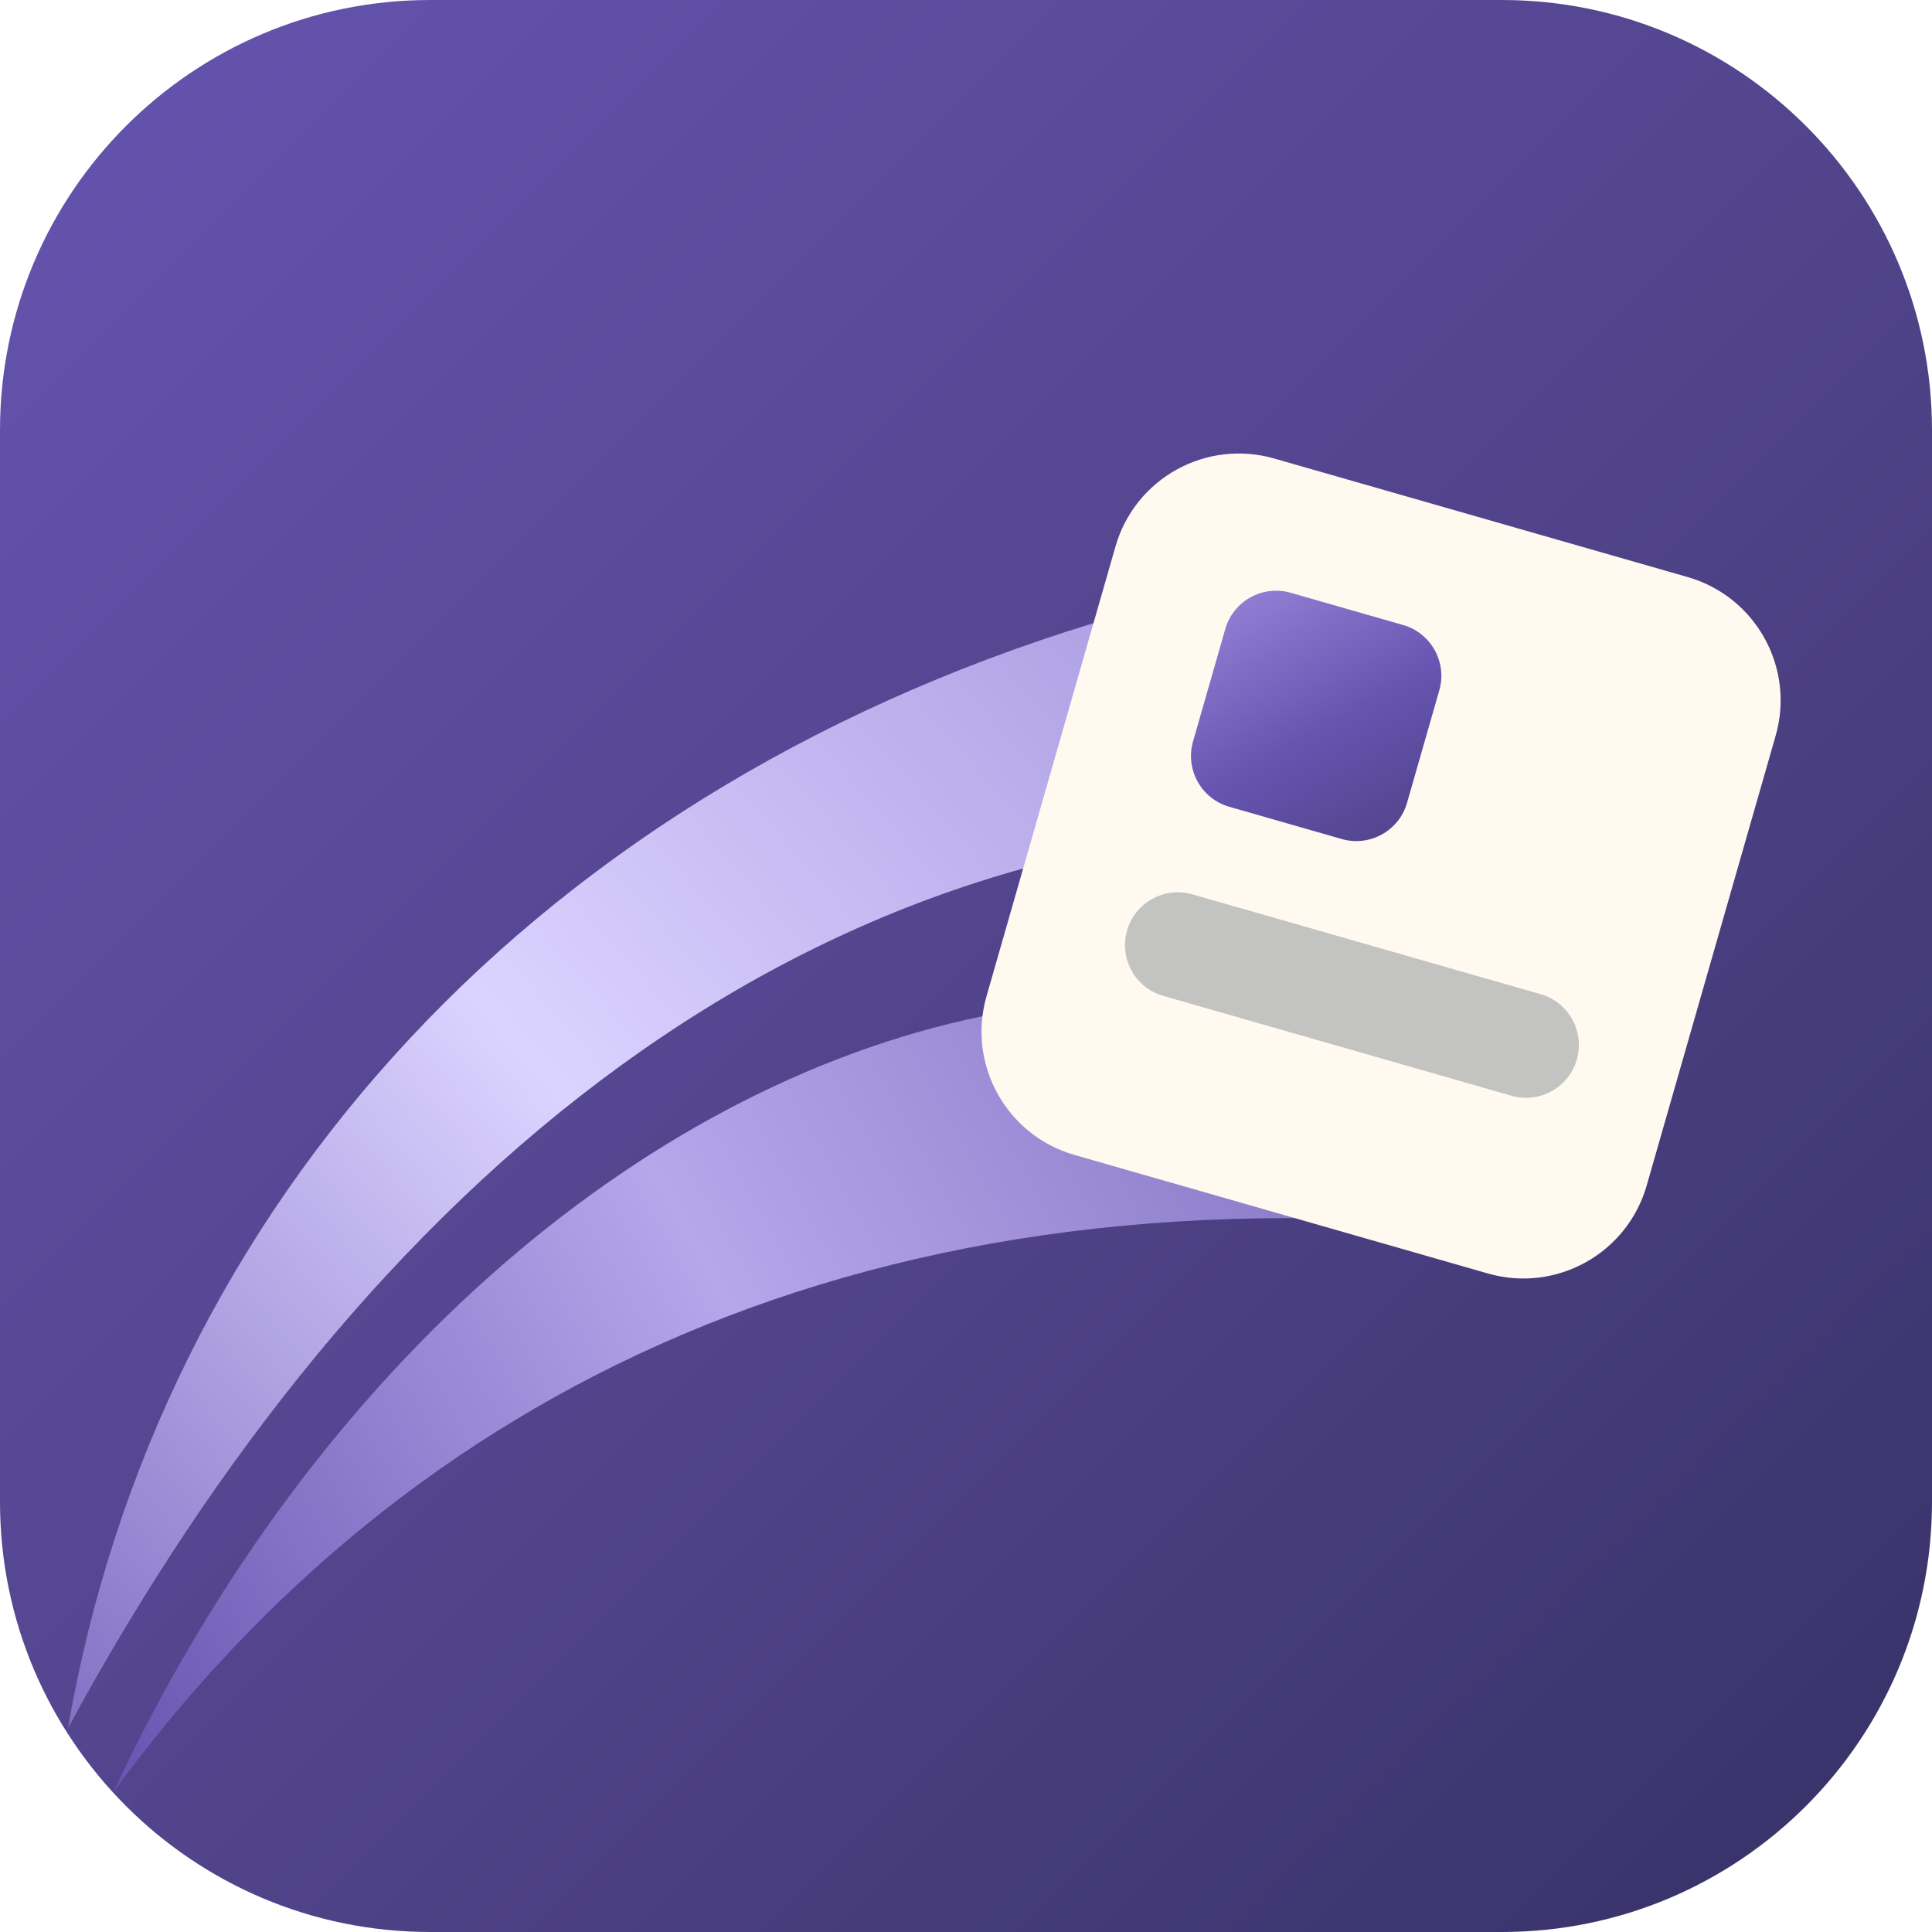
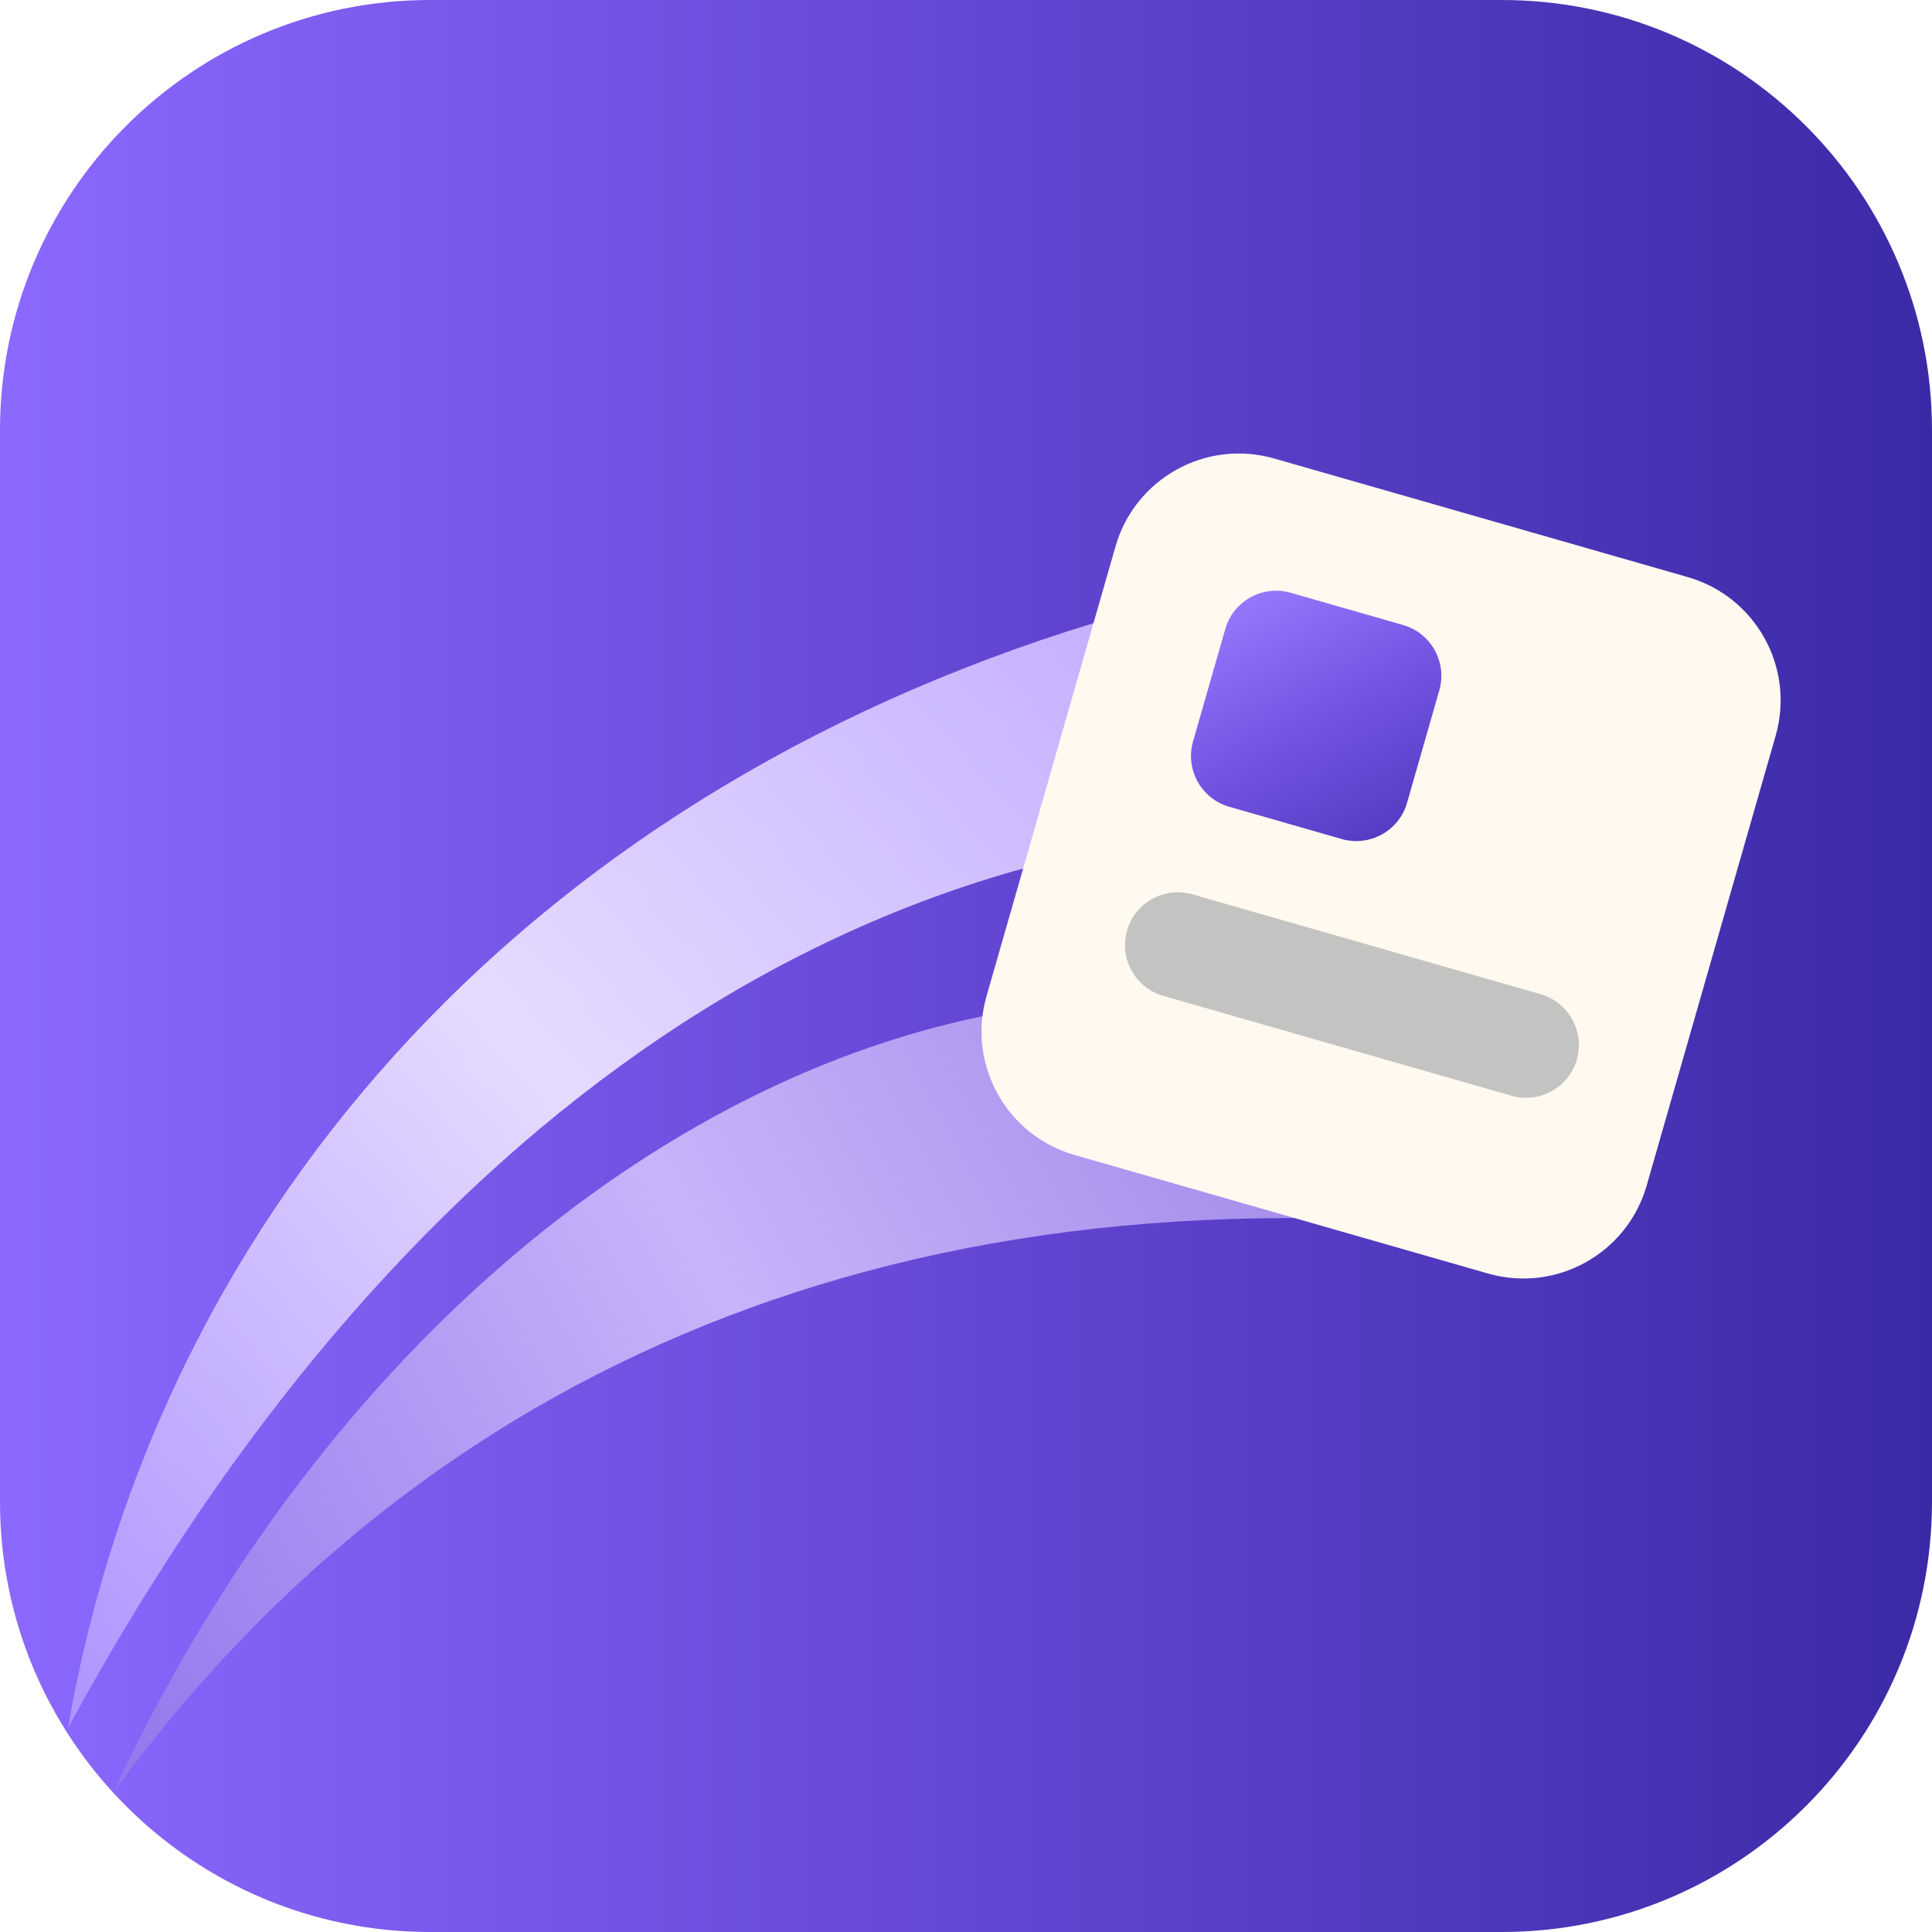
<svg xmlns="http://www.w3.org/2000/svg" width="1024" height="1024" viewBox="0 0 1024 1024" role="img" aria-label="Throw preview small icon">
  <defs>
-     <linearGradient id="channel-background" gradientUnits="userSpaceOnUse" x1="0" y1="0" x2="1024" y2="1024" color-interpolation="sRGB">
-       <stop offset="0" stop-color="#6654B0" />
-       <stop offset="0.55" stop-color="#504389" />
-       <stop offset="1" stop-color="#363166" />
+     <linearGradient id="channel-background" gradientUnits="userSpaceOnUse" x1="0" y1="512" x2="1024" y2="512" color-interpolation="sRGB">
+       <stop offset="0" stop-color="#8C68FF" />
+       <stop offset="0.55" stop-color="#6044CF" />
+       <stop offset="1" stop-color="#3B2AA6" />
    </linearGradient>
    <linearGradient id="ribbon-upper-paint" gradientUnits="userSpaceOnUse" x1="36" y1="916" x2="690" y2="340" color-interpolation="sRGB">
-       <stop offset="0" stop-color="#8272C5" />
-       <stop offset="0.48" stop-color="#DBD3FF" />
-       <stop offset="1" stop-color="#A798E0" />
+       <stop offset="0" stop-color="#AD93FF" />
+       <stop offset="0.48" stop-color="#E5DBFF" />
+       <stop offset="1" stop-color="#BFA8FF" />
    </linearGradient>
    <linearGradient id="ribbon-lower-paint" gradientUnits="userSpaceOnUse" x1="60" y1="950" x2="750" y2="565" color-interpolation="sRGB">
-       <stop offset="0" stop-color="#6654B0" />
-       <stop offset="0.52" stop-color="#B6A7EB" />
-       <stop offset="1" stop-color="#8171C0" />
+       <stop offset="0" stop-color="#9276EC" />
+       <stop offset="0.52" stop-color="#C7B4FA" />
+       <stop offset="1" stop-color="#9C82E7" />
    </linearGradient>
    <linearGradient id="project-accent-paint" gradientUnits="userSpaceOnUse" x1="-114" y1="-126" x2="4" y2="-8" color-interpolation="sRGB">
-       <stop offset="0" stop-color="#9683D8" />
-       <stop offset="0.55" stop-color="#6654B0" />
-       <stop offset="1" stop-color="#504389" />
+       <stop offset="0" stop-color="#9C7BFF" />
+       <stop offset="0.55" stop-color="#7052E0" />
+       <stop offset="1" stop-color="#5138BE" />
    </linearGradient>
  </defs>
  <rect id="background-tile" x="0" y="0" width="1024" height="1024" rx="228" fill="url(#channel-background)" />
  <g id="arc-forward-foreground">
    <g id="motion-ribbons">
      <path id="ribbon-upper" d="M 36 916 C 84 638 286 415 594 326 C 641 313 687 305 734 300 L 735 438 C 428 427 192 628 36 916 Z" fill="url(#ribbon-upper-paint)" />
      <path id="ribbon-lower" d="M 60 950 C 167 721 347 571 529 537 C 627 517 721 506 810 505 L 808 653 C 461 613 214 739 60 950 Z" fill="url(#ribbon-lower-paint)" />
    </g>
    <g id="project-tile" transform="translate(732 459) rotate(16)">
      <rect id="project-surface" x="-182" y="-192" width="364" height="384" rx="68" fill="#FFF9F0" />
      <rect id="project-accent" x="-114" y="-126" width="118" height="118" rx="28" fill="url(#project-accent-paint)" />
      <rect id="project-line" x="-120" y="42" width="248" height="56" rx="28" fill="#C3C4C2" />
    </g>
  </g>
</svg>
